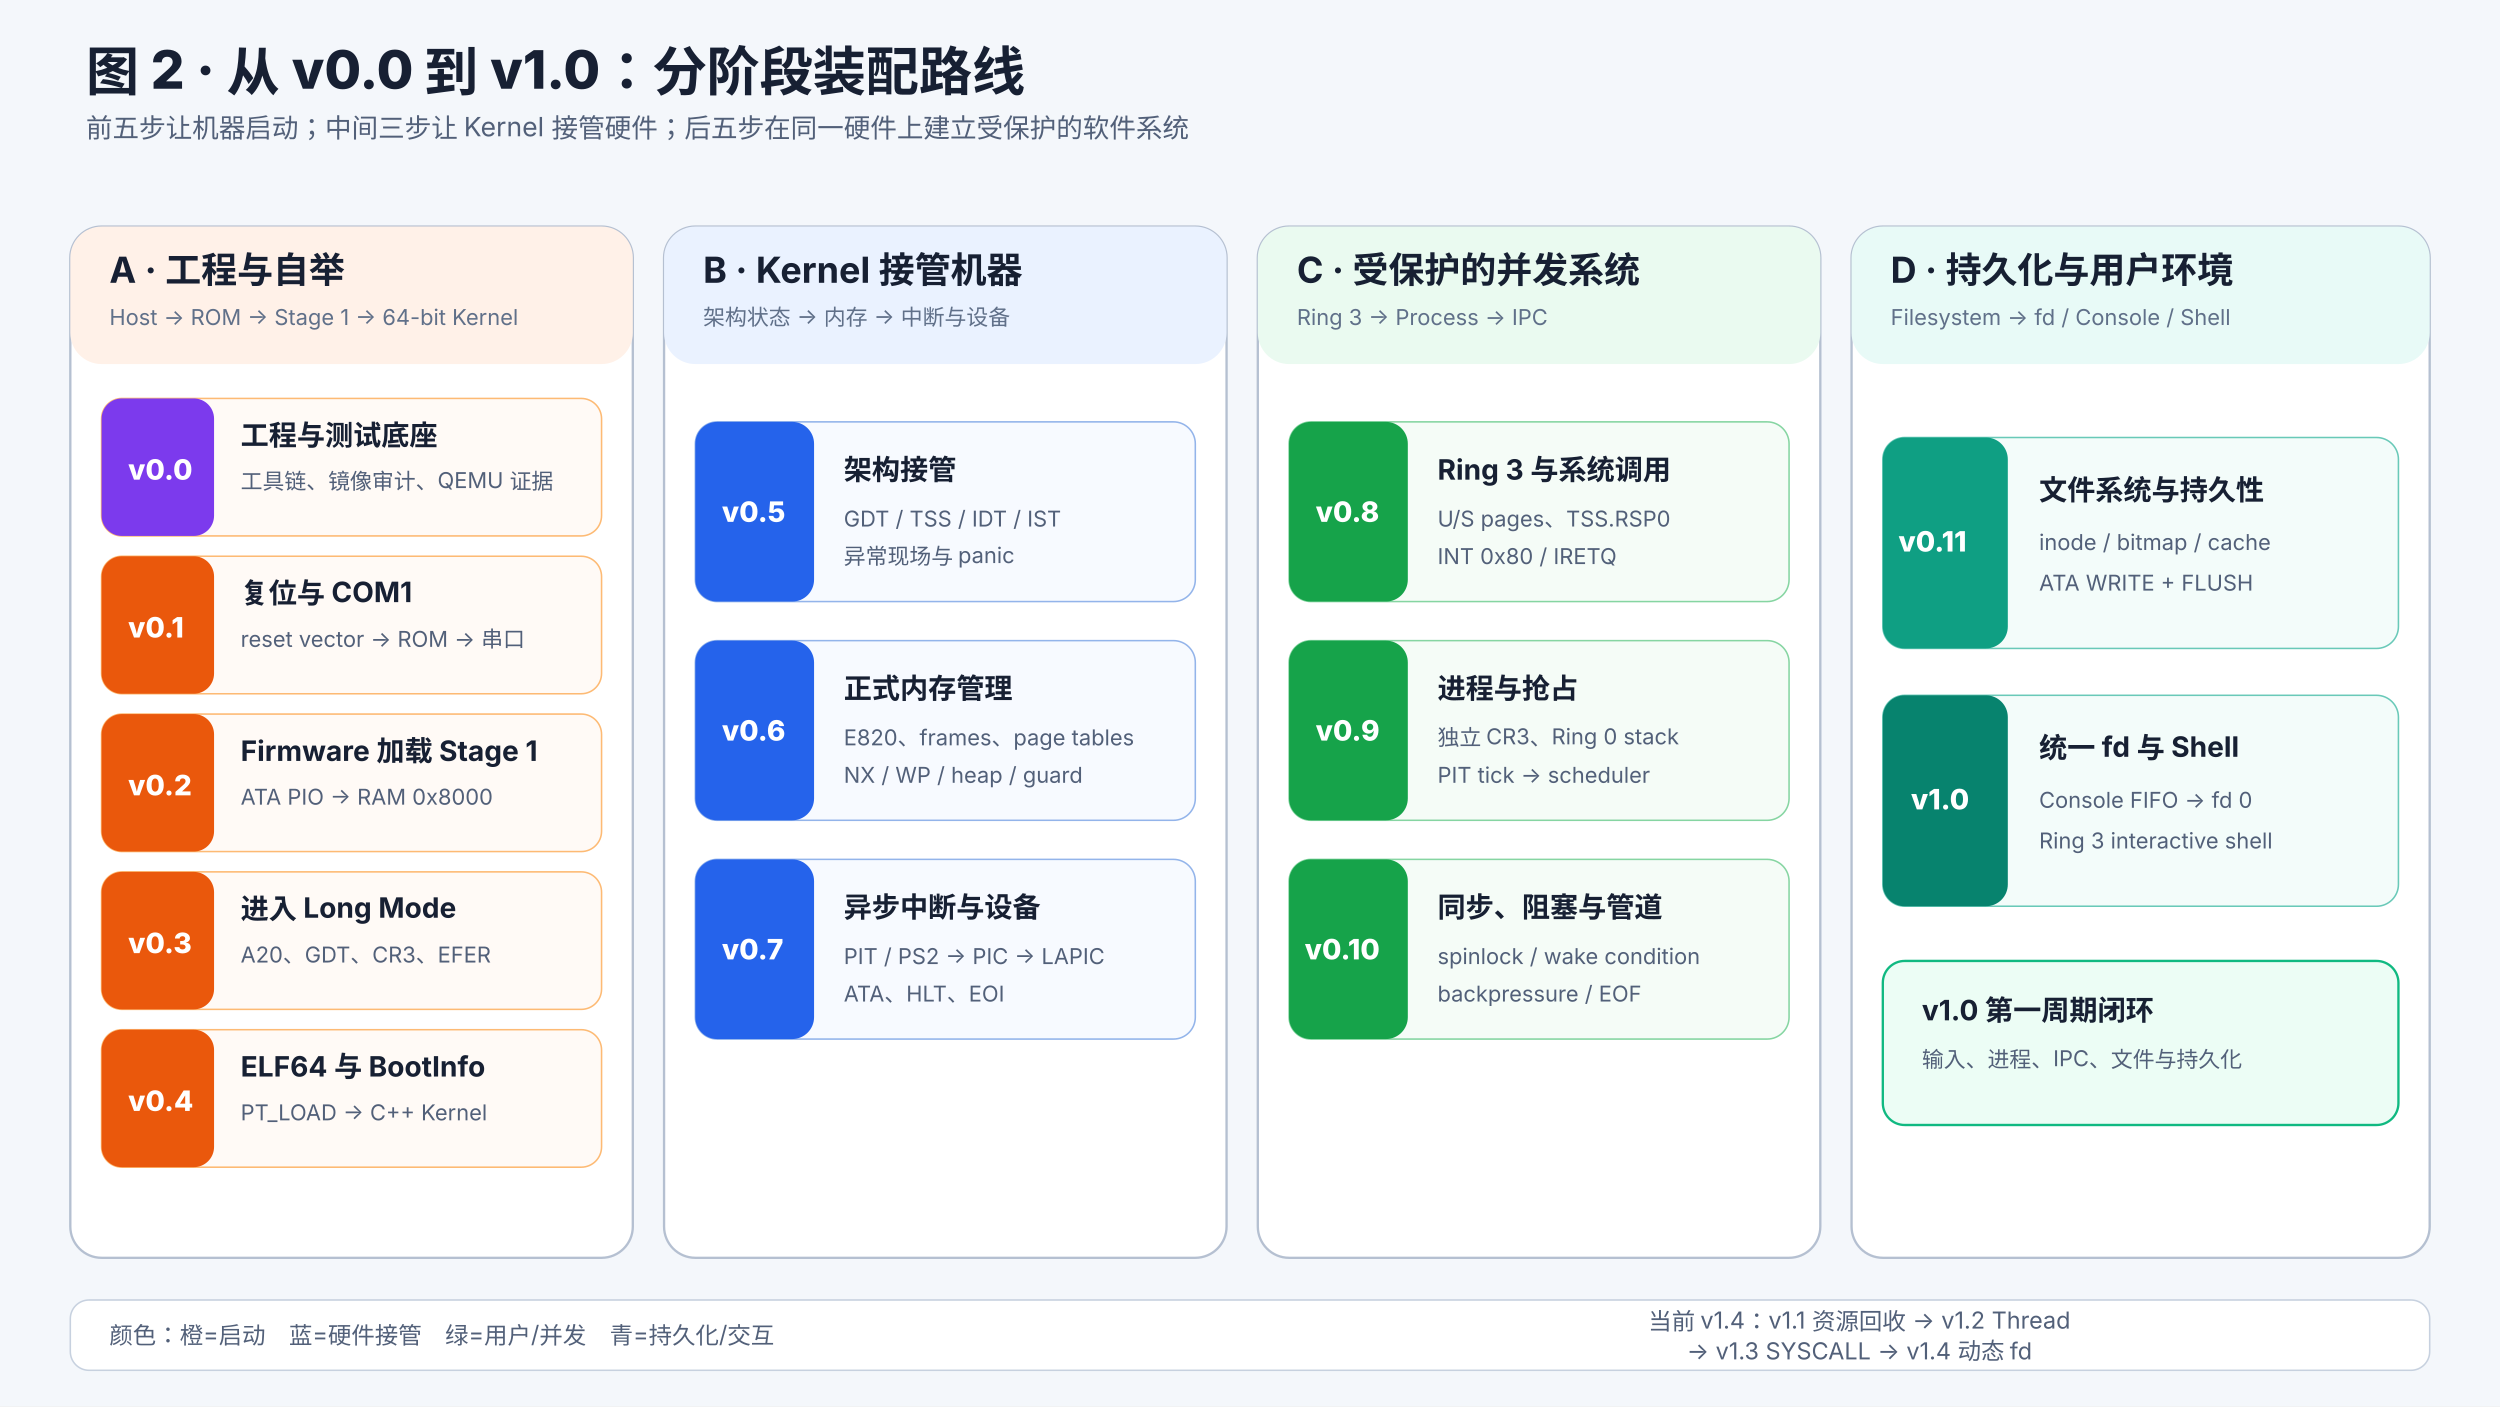
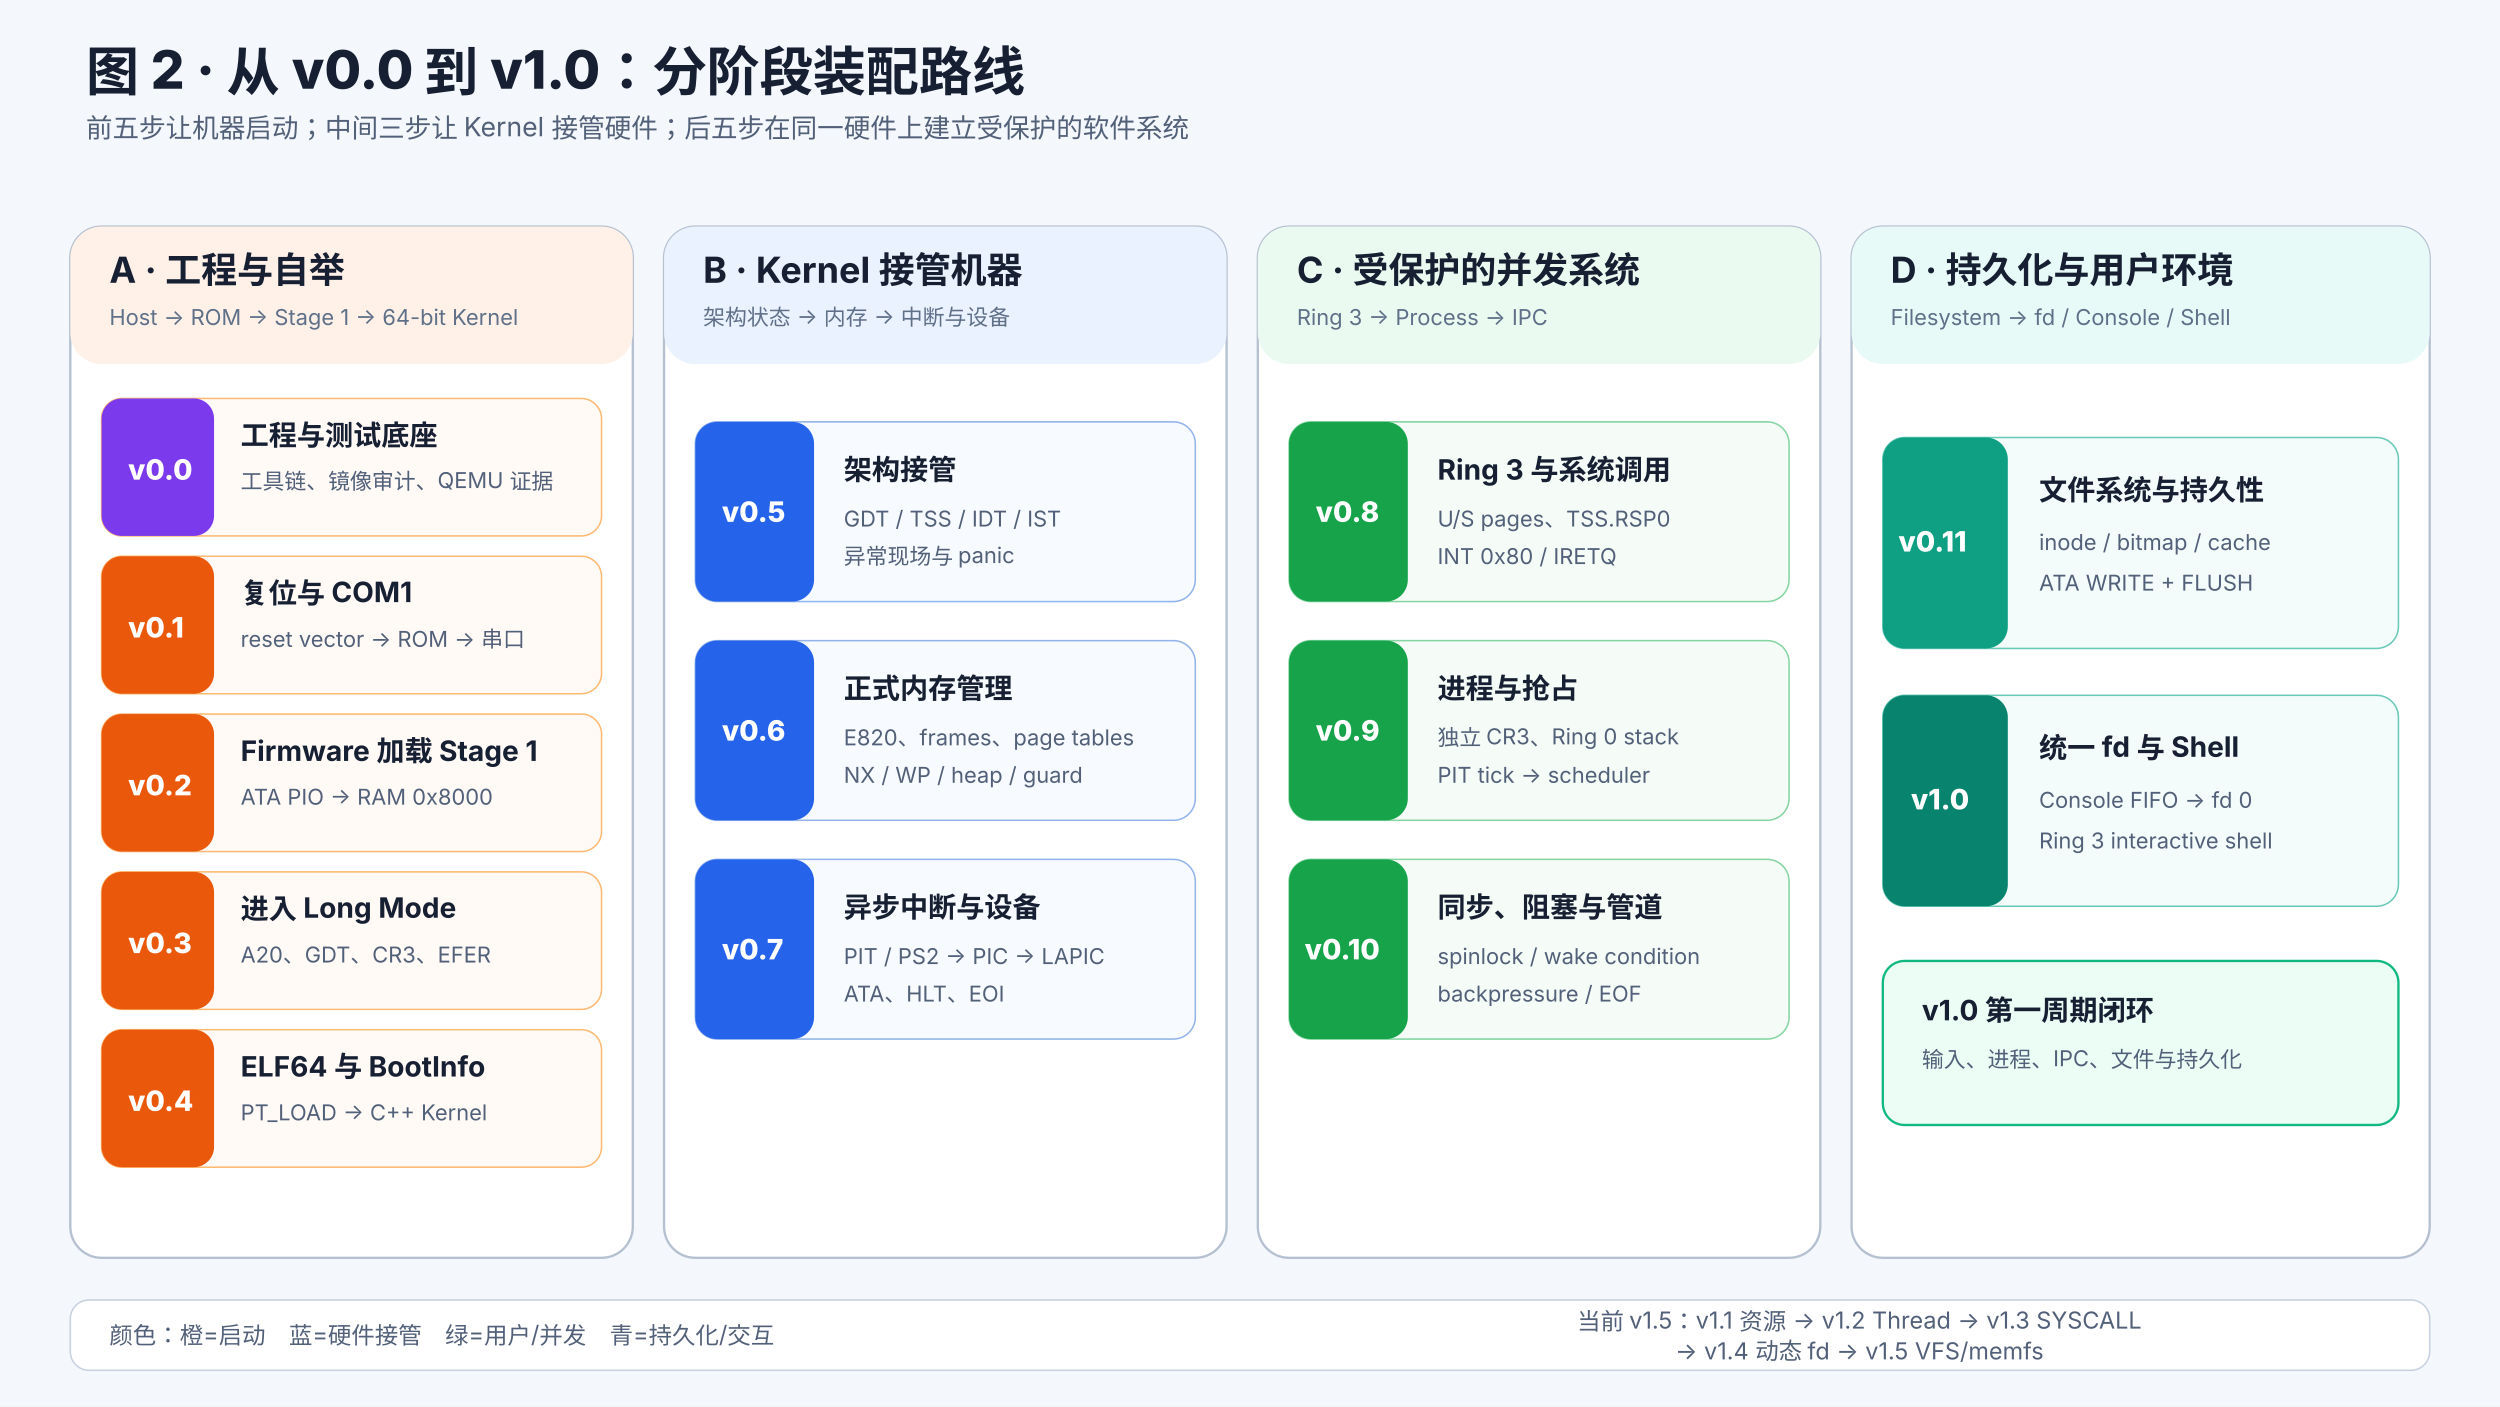
<svg xmlns="http://www.w3.org/2000/svg" width="1600" height="900" viewBox="0 0 1600 900" role="img" aria-labelledby="title description">
  <defs>
    <style>
      text { font-family: Inter, "Noto Sans SC", "Microsoft YaHei", sans-serif;
             fill: #172033; }
      .title { font-size: 34px; font-weight: 760; }
      .subtitle { font-size: 17px; fill: #526079; }
      .phase { font-size: 23px; font-weight: 750; }
      .phase-sub { font-size: 14px; fill: #607089; }
      .version { font-size: 18px; font-weight: 780; fill: #ffffff; }
      .card-title { font-size: 18px; font-weight: 720; }
      .body { font-size: 14px; fill: #526079; }
      .footer { font-size: 15px; fill: #526079; }
      .phase-panel { fill: #ffffff; stroke: #b5c0d1; stroke-width: 1.5; }
    </style>
  </defs>
  <rect width="1600" height="900" fill="#f4f7fb" />
  <text x="55" y="58" class="title">图 2 · 从 v0.0 到 v1.0：分阶段装配路线</text>
  <text x="55" y="88" class="subtitle">
    前五步让机器启动；中间三步让 Kernel 接管硬件；后五步在同一硬件上建立受保护的软件系统
  </text>
  <rect x="45" y="145" width="360" height="660" rx="20" class="phase-panel" />
  <rect x="425" y="145" width="360" height="660" rx="20" class="phase-panel" />
  <rect x="805" y="145" width="360" height="660" rx="20" class="phase-panel" />
  <rect x="1185" y="145" width="370" height="660" rx="20" class="phase-panel" />
  <rect x="45" y="145" width="360" height="88" rx="20" fill="#fff1e8" />
  <text x="70" y="181" class="phase">A · 工程与自举</text>
  <text x="70" y="208" class="phase-sub">Host → ROM → Stage 1 → 64-bit Kernel</text>
  <rect x="425" y="145" width="360" height="88" rx="20" fill="#eaf2ff" />
  <text x="450" y="181" class="phase">B · Kernel 接管机器</text>
  <text x="450" y="208" class="phase-sub">架构状态 → 内存 → 中断与设备</text>
  <rect x="805" y="145" width="360" height="88" rx="20" fill="#eafaf0" />
  <text x="830" y="181" class="phase">C · 受保护的并发系统</text>
  <text x="830" y="208" class="phase-sub">Ring 3 → Process → IPC</text>
  <rect x="1185" y="145" width="370" height="88" rx="20" fill="#e8faf7" />
  <text x="1210" y="181" class="phase">D · 持久化与用户环境</text>
  <text x="1210" y="208" class="phase-sub">Filesystem → fd / Console / Shell</text>
  <g>
    <rect x="65" y="255" width="320" height="88" rx="13" fill="#fffaf6" stroke="#fdba74" />
    <rect x="65" y="255" width="72" height="88" rx="13" fill="#7c3aed" />
    <text x="82" y="307" class="version">v0.0</text>
    <text x="154" y="285" class="card-title">工程与测试底座</text>
    <text x="154" y="313" class="body">工具链、镜像审计、QEMU 证据</text>
    <rect x="65" y="356" width="320" height="88" rx="13" fill="#fffaf6" stroke="#fdba74" />
    <rect x="65" y="356" width="72" height="88" rx="13" fill="#ea580c" />
    <text x="82" y="408" class="version">v0.1</text>
    <text x="154" y="386" class="card-title">复位与 COM1</text>
    <text x="154" y="414" class="body">reset vector → ROM → 串口</text>
    <rect x="65" y="457" width="320" height="88" rx="13" fill="#fffaf6" stroke="#fdba74" />
    <rect x="65" y="457" width="72" height="88" rx="13" fill="#ea580c" />
    <text x="82" y="509" class="version">v0.2</text>
    <text x="154" y="487" class="card-title">Firmware 加载 Stage 1</text>
    <text x="154" y="515" class="body">ATA PIO → RAM 0x8000</text>
    <rect x="65" y="558" width="320" height="88" rx="13" fill="#fffaf6" stroke="#fdba74" />
    <rect x="65" y="558" width="72" height="88" rx="13" fill="#ea580c" />
    <text x="82" y="610" class="version">v0.3</text>
    <text x="154" y="588" class="card-title">进入 Long Mode</text>
    <text x="154" y="616" class="body">A20、GDT、CR3、EFER</text>
    <rect x="65" y="659" width="320" height="88" rx="13" fill="#fffaf6" stroke="#fdba74" />
    <rect x="65" y="659" width="72" height="88" rx="13" fill="#ea580c" />
    <text x="82" y="711" class="version">v0.4</text>
    <text x="154" y="689" class="card-title">ELF64 与 BootInfo</text>
    <text x="154" y="717" class="body">PT_LOAD → C++ Kernel</text>
  </g>
  <g>
    <rect x="445" y="270" width="320" height="115" rx="14" fill="#f7faff" stroke="#93b4ea" />
    <rect x="445" y="270" width="76" height="115" rx="14" fill="#2563eb" />
    <text x="462" y="334" class="version">v0.5</text>
    <text x="540" y="307" class="card-title">架构接管</text>
    <text x="540" y="337" class="body">GDT / TSS / IDT / IST</text>
    <text x="540" y="361" class="body">异常现场与 panic</text>
    <rect x="445" y="410" width="320" height="115" rx="14" fill="#f7faff" stroke="#93b4ea" />
    <rect x="445" y="410" width="76" height="115" rx="14" fill="#2563eb" />
    <text x="462" y="474" class="version">v0.6</text>
    <text x="540" y="447" class="card-title">正式内存管理</text>
    <text x="540" y="477" class="body">E820、frames、page tables</text>
    <text x="540" y="501" class="body">NX / WP / heap / guard</text>
    <rect x="445" y="550" width="320" height="115" rx="14" fill="#f7faff" stroke="#93b4ea" />
    <rect x="445" y="550" width="76" height="115" rx="14" fill="#2563eb" />
    <text x="462" y="614" class="version">v0.7</text>
    <text x="540" y="587" class="card-title">异步中断与设备</text>
    <text x="540" y="617" class="body">PIT / PS2 → PIC → LAPIC</text>
    <text x="540" y="641" class="body">ATA、HLT、EOI</text>
  </g>
  <g>
    <rect x="825" y="270" width="320" height="115" rx="14" fill="#f5fcf7" stroke="#86d5a2" />
    <rect x="825" y="270" width="76" height="115" rx="14" fill="#16a34a" />
    <text x="842" y="334" class="version">v0.8</text>
    <text x="920" y="307" class="card-title">Ring 3 与系统调用</text>
    <text x="920" y="337" class="body">U/S pages、TSS.RSP0</text>
    <text x="920" y="361" class="body">INT 0x80 / IRETQ</text>
    <rect x="825" y="410" width="320" height="115" rx="14" fill="#f5fcf7" stroke="#86d5a2" />
    <rect x="825" y="410" width="76" height="115" rx="14" fill="#16a34a" />
    <text x="842" y="474" class="version">v0.9</text>
    <text x="920" y="447" class="card-title">进程与抢占</text>
    <text x="920" y="477" class="body">独立 CR3、Ring 0 stack</text>
    <text x="920" y="501" class="body">PIT tick → scheduler</text>
    <rect x="825" y="550" width="320" height="115" rx="14" fill="#f5fcf7" stroke="#86d5a2" />
    <rect x="825" y="550" width="76" height="115" rx="14" fill="#16a34a" />
    <text x="835" y="614" class="version">v0.10</text>
    <text x="920" y="587" class="card-title">同步、阻塞与管道</text>
    <text x="920" y="617" class="body">spinlock / wake condition</text>
    <text x="920" y="641" class="body">backpressure / EOF</text>
  </g>
  <g>
    <rect x="1205" y="280" width="330" height="135" rx="14" fill="#f3fcfa" stroke="#69c9b8" />
    <rect x="1205" y="280" width="80" height="135" rx="14" fill="#0f9f83" />
    <text x="1215" y="353" class="version">v0.11</text>
    <text x="1305" y="320" class="card-title">文件系统与持久性</text>
    <text x="1305" y="352" class="body">inode / bitmap / cache</text>
    <text x="1305" y="378" class="body">ATA WRITE + FLUSH</text>
    <rect x="1205" y="445" width="330" height="135" rx="14" fill="#f3fcfa" stroke="#69c9b8" />
    <rect x="1205" y="445" width="80" height="135" rx="14" fill="#07836e" />
    <text x="1223" y="518" class="version">v1.0</text>
    <text x="1305" y="485" class="card-title">统一 fd 与 Shell</text>
    <text x="1305" y="517" class="body">Console FIFO → fd 0</text>
    <text x="1305" y="543" class="body">Ring 3 interactive shell</text>
    <rect x="1205" y="615" width="330" height="105" rx="14" fill="#ecfdf5" stroke="#10b981" stroke-width="1.5" />
    <text x="1230" y="653" class="card-title">v1.0 第一周期闭环</text>
    <text x="1230" y="683" class="body">输入、进程、IPC、文件与持久化</text>
  </g>
  <rect x="45" y="832" width="1510" height="45" rx="12" fill="#ffffff" stroke="#c7d1df" />
  <text x="70" y="860" class="footer">
    颜色：橙=启动　蓝=硬件接管　绿=用户/并发　青=持久化/交互
  </text>
  <text x="1190" y="851" class="footer" text-anchor="middle">
-     当前 v1.4：v1.1 资源回收 → v1.2 Thread
+     当前 v1.5：v1.1 资源 → v1.2 Thread → v1.3 SYSCALL
  </text>
  <text x="1190" y="870" class="footer" text-anchor="middle">
-     → v1.3 SYSCALL → v1.4 动态 fd
+     → v1.4 动态 fd → v1.5 VFS/memfs
  </text>
</svg>
